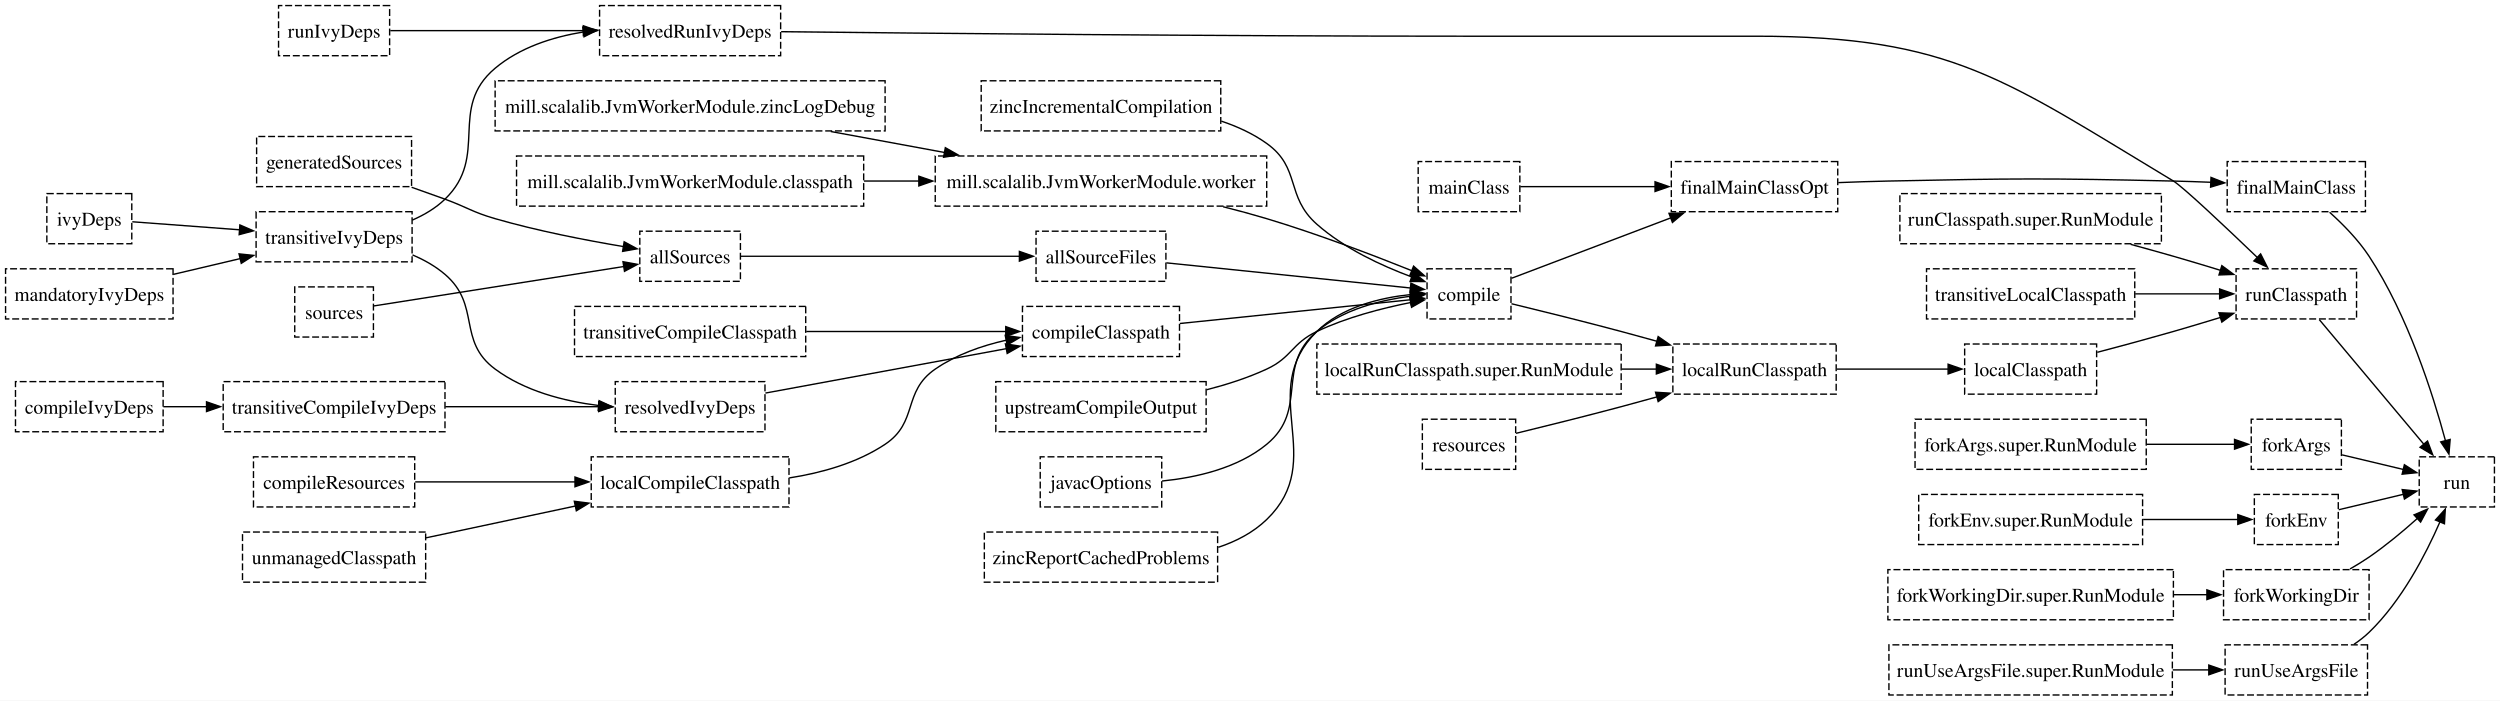
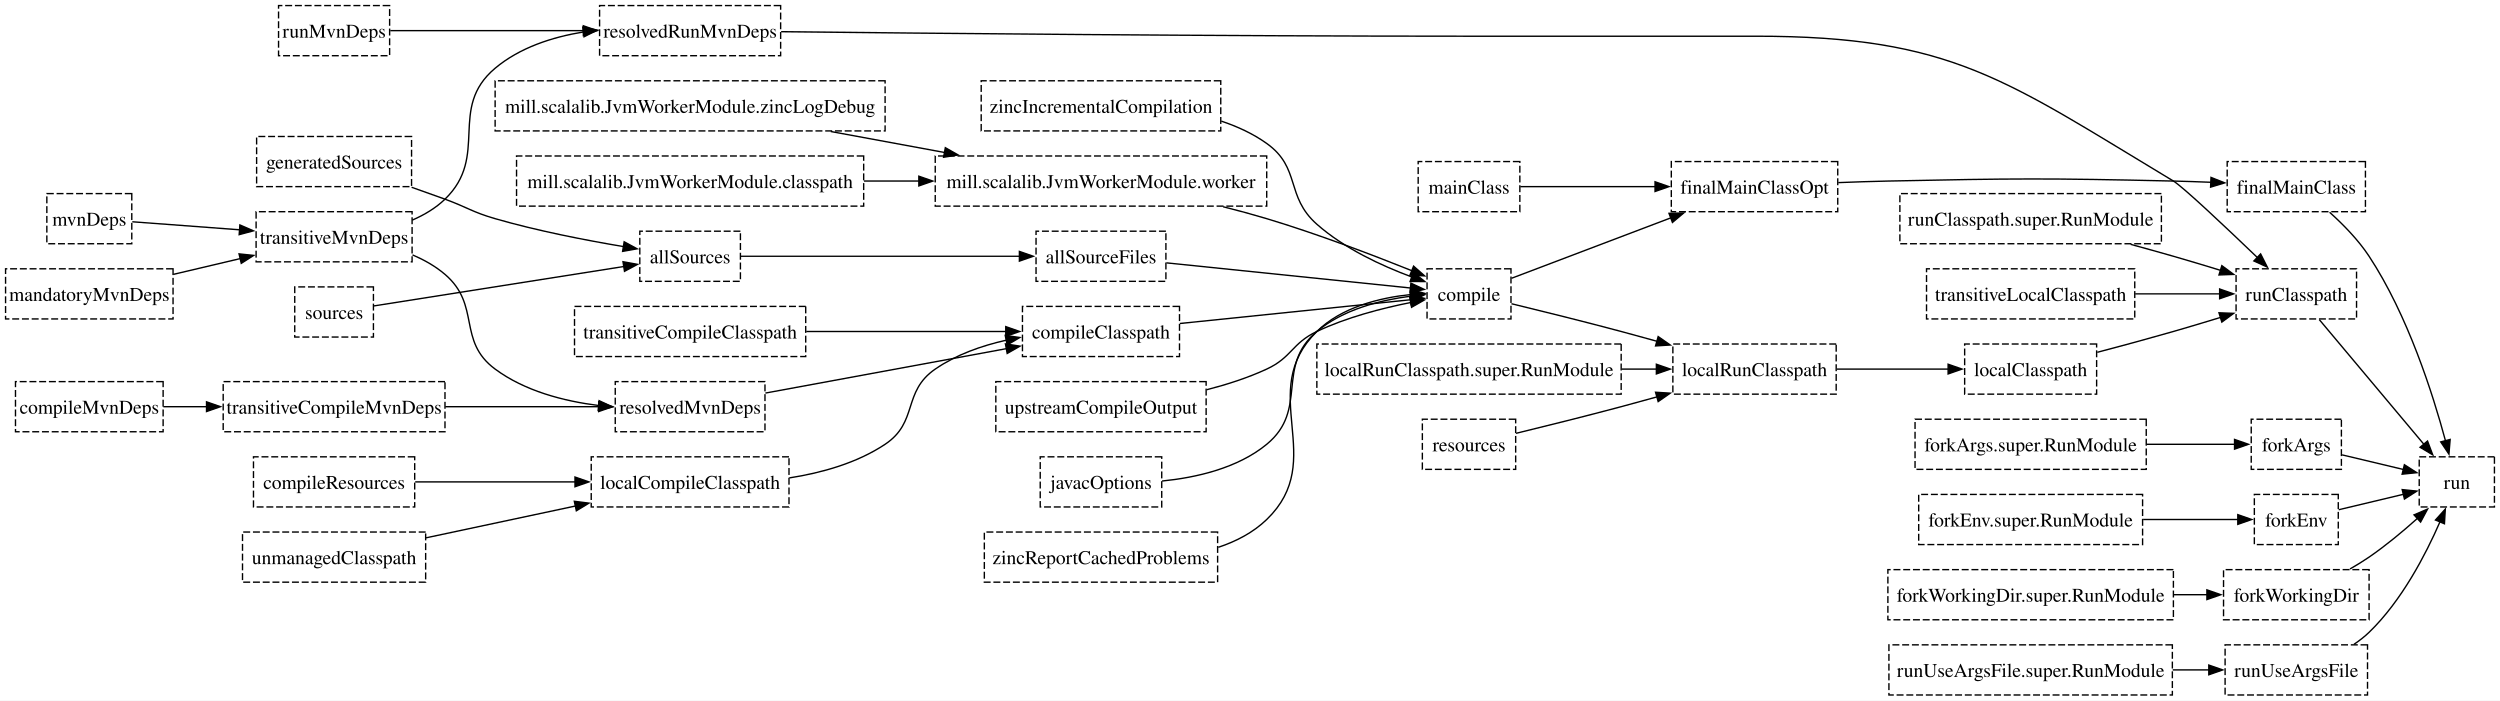
<svg xmlns="http://www.w3.org/2000/svg" width="1795px" height="503px" viewBox="0.00 0.00 1795.00 503.00">
  <g id="graph0" class="graph" transform="scale(1.0 1.0) rotate(0.0) translate(4.0 499.0)">
    <polygon fill="white" stroke="none" points="-4,4 -4,-499 1791,-499 1791,4 -4,4" />
    <g id="node1" class="node">
      <polygon fill="none" stroke="black" stroke-dasharray="5,2" points="616.12,-387 366.88,-387 366.88,-351 616.12,-351 616.12,-387" />
      <text text-anchor="middle" x="491.5" y="-363.95" font-family="Times,serif" font-size="14.00">mill.scalalib.JvmWorkerModule.classpath</text>
    </g>
    <g id="node2" class="node">
      <polygon fill="none" stroke="black" stroke-dasharray="5,2" points="905.5,-387 667.5,-387 667.5,-351 905.5,-351 905.5,-387" />
      <text text-anchor="middle" x="786.5" y="-363.95" font-family="Times,serif" font-size="14.00">mill.scalalib.JvmWorkerModule.worker</text>
    </g>
    <g id="edge1" class="edge">
      <path fill="none" stroke="black" d="M616.33,-369C629.38,-369 642.67,-369 655.78,-369" />
      <polygon fill="black" stroke="black" points="655.73,-372.5 665.73,-369 655.73,-365.5 655.73,-372.5" />
    </g>
    <g id="node19" class="node">
      <polygon fill="none" stroke="black" stroke-dasharray="5,2" points="1080.88,-306 1020.62,-306 1020.62,-270 1080.88,-270 1080.88,-306" />
      <text text-anchor="middle" x="1050.75" y="-282.95" font-family="Times,serif" font-size="14.00">compile</text>
    </g>
    <g id="edge2" class="edge">
      <path fill="none" stroke="black" d="M874.2,-350.56C884.8,-347.89 895.44,-345.02 905.5,-342 941.38,-331.23 981.19,-316.08 1009.89,-304.56" />
      <polygon fill="black" stroke="black" points="1010.95,-307.91 1018.9,-300.91 1008.32,-301.42 1010.95,-307.91" />
    </g>
    <g id="node3" class="node">
      <polygon fill="none" stroke="black" stroke-dasharray="5,2" points="631.5,-441 351.5,-441 351.5,-405 631.5,-405 631.5,-441" />
      <text text-anchor="middle" x="491.5" y="-417.95" font-family="Times,serif" font-size="14.00">mill.scalalib.JvmWorkerModule.zincLogDebug</text>
    </g>
    <g id="edge3" class="edge">
      <path fill="none" stroke="black" d="M592.51,-404.57C618.89,-399.71 647.5,-394.43 674.42,-389.47" />
      <polygon fill="black" stroke="black" points="674.75,-392.97 683.95,-387.72 673.48,-386.09 674.75,-392.97" />
    </g>
    <g id="node4" class="node">
      <polygon fill="none" stroke="black" stroke-dasharray="5,2" points="264.12,-293 207.62,-293 207.62,-257 264.12,-257 264.12,-293" />
      <text text-anchor="middle" x="235.88" y="-269.95" font-family="Times,serif" font-size="14.00">sources</text>
    </g>
    <g id="node5" class="node">
      <polygon fill="none" stroke="black" stroke-dasharray="5,2" points="527.62,-333 455.38,-333 455.38,-297 527.62,-297 527.62,-333" />
      <text text-anchor="middle" x="491.5" y="-309.95" font-family="Times,serif" font-size="14.00">allSources</text>
    </g>
    <g id="edge4" class="edge">
      <path fill="none" stroke="black" d="M264.5,-279.36C307.59,-286.15 391.3,-299.35 443.86,-307.64" />
      <polygon fill="black" stroke="black" points="443.3,-311.1 453.72,-309.2 444.39,-304.18 443.3,-311.1" />
    </g>
    <g id="node7" class="node">
      <polygon fill="none" stroke="black" stroke-dasharray="5,2" points="833.12,-333 739.88,-333 739.88,-297 833.12,-297 833.12,-333" />
      <text text-anchor="middle" x="786.5" y="-309.95" font-family="Times,serif" font-size="14.00">allSourceFiles</text>
    </g>
    <g id="edge5" class="edge">
      <path fill="none" stroke="black" d="M527.84,-315C577.5,-315 668.49,-315 727.98,-315" />
      <polygon fill="black" stroke="black" points="727.92,-318.5 737.92,-315 727.92,-311.5 727.92,-318.5" />
    </g>
    <g id="node6" class="node">
      <polygon fill="none" stroke="black" stroke-dasharray="5,2" points="291.5,-401 180.25,-401 180.25,-365 291.5,-365 291.5,-401" />
      <text text-anchor="middle" x="235.88" y="-377.95" font-family="Times,serif" font-size="14.00">generatedSources</text>
    </g>
    <g id="edge6" class="edge">
      <path fill="none" stroke="black" d="M291.54,-364.54C299.59,-361.73 307.77,-358.83 315.5,-356 331.62,-350.1 335.01,-346.77 351.5,-342 381.77,-333.25 416.58,-326.49 443.79,-321.93" />
      <polygon fill="black" stroke="black" points="444.15,-325.41 453.46,-320.35 443.03,-318.51 444.15,-325.41" />
    </g>
    <g id="edge7" class="edge">
      <path fill="none" stroke="black" d="M833.48,-310.27C883.05,-305.16 961.2,-297.12 1008.75,-292.22" />
      <polygon fill="black" stroke="black" points="1009.04,-295.71 1018.63,-291.2 1008.33,-288.75 1009.04,-295.71" />
    </g>
    <g id="node8" class="node">
      <polygon fill="none" stroke="black" stroke-dasharray="5,2" points="113.12,-225 7.12,-225 7.12,-189 113.12,-189 113.12,-225" />
-       <text text-anchor="middle" x="60.12" y="-201.95" font-family="Times,serif" font-size="14.00">compileIvyDeps</text>
+       <text text-anchor="middle" x="60.12" y="-201.95" font-family="Times,serif" font-size="14.00">compileMvnDeps</text>
    </g>
    <g id="node9" class="node">
      <polygon fill="none" stroke="black" stroke-dasharray="5,2" points="315.5,-225 156.25,-225 156.25,-189 315.5,-189 315.5,-225" />
-       <text text-anchor="middle" x="235.88" y="-201.95" font-family="Times,serif" font-size="14.00">transitiveCompileIvyDeps</text>
+       <text text-anchor="middle" x="235.88" y="-201.95" font-family="Times,serif" font-size="14.00">transitiveCompileMvnDeps</text>
    </g>
    <g id="edge8" class="edge">
      <path fill="none" stroke="black" d="M113.26,-207C123.2,-207 133.86,-207 144.6,-207" />
      <polygon fill="black" stroke="black" points="144.28,-210.5 154.28,-207 144.28,-203.5 144.28,-210.5" />
    </g>
    <g id="node13" class="node">
      <polygon fill="none" stroke="black" stroke-dasharray="5,2" points="545.25,-225 437.75,-225 437.75,-189 545.25,-189 545.25,-225" />
-       <text text-anchor="middle" x="491.5" y="-201.95" font-family="Times,serif" font-size="14.00">resolvedIvyDeps</text>
+       <text text-anchor="middle" x="491.5" y="-201.95" font-family="Times,serif" font-size="14.00">resolvedMvnDeps</text>
    </g>
    <g id="edge9" class="edge">
      <path fill="none" stroke="black" d="M315.73,-207C351.11,-207 392.34,-207 425.86,-207" />
      <polygon fill="black" stroke="black" points="425.86,-210.5 435.86,-207 425.86,-203.5 425.86,-210.5" />
    </g>
    <g id="node10" class="node">
      <polygon fill="none" stroke="black" stroke-dasharray="5,2" points="90.62,-360 29.63,-360 29.63,-324 90.62,-324 90.62,-360" />
-       <text text-anchor="middle" x="60.12" y="-336.95" font-family="Times,serif" font-size="14.00">ivyDeps</text>
+       <text text-anchor="middle" x="60.12" y="-336.95" font-family="Times,serif" font-size="14.00">mvnDeps</text>
    </g>
    <g id="node11" class="node">
      <polygon fill="none" stroke="black" stroke-dasharray="5,2" points="291.88,-347 179.88,-347 179.88,-311 291.88,-311 291.88,-347" />
-       <text text-anchor="middle" x="235.88" y="-323.95" font-family="Times,serif" font-size="14.00">transitiveIvyDeps</text>
+       <text text-anchor="middle" x="235.88" y="-323.95" font-family="Times,serif" font-size="14.00">transitiveMvnDeps</text>
    </g>
    <g id="edge10" class="edge">
      <path fill="none" stroke="black" d="M90.99,-339.77C112.22,-338.18 141.57,-335.98 168.23,-333.99" />
      <polygon fill="black" stroke="black" points="168.24,-337.5 177.95,-333.26 167.72,-330.51 168.24,-337.5" />
    </g>
    <g id="edge12" class="edge">
      <path fill="none" stroke="black" d="M292.18,-316C300.58,-312.4 308.7,-307.81 315.5,-302 341.49,-279.78 324.03,-254.36 351.5,-234 372.74,-218.26 400.66,-210.98 425.9,-207.83" />
      <polygon fill="black" stroke="black" points="426.18,-211.32 435.77,-206.81 425.46,-204.35 426.18,-211.32" />
    </g>
    <g id="node28" class="node">
      <polygon fill="none" stroke="black" stroke-dasharray="5,2" points="556.5,-495 426.5,-495 426.5,-459 556.5,-459 556.5,-495" />
-       <text text-anchor="middle" x="491.5" y="-471.95" font-family="Times,serif" font-size="14.00">resolvedRunIvyDeps</text>
+       <text text-anchor="middle" x="491.5" y="-471.95" font-family="Times,serif" font-size="14.00">resolvedRunMvnDeps</text>
    </g>
    <g id="edge11" class="edge">
      <path fill="none" stroke="black" d="M292,-340.95C300.62,-344.69 308.86,-349.58 315.5,-356 347.68,-387.08 317.24,-421.23 351.5,-450 369.14,-464.81 392.48,-472.39 414.99,-476.06" />
      <polygon fill="black" stroke="black" points="414.41,-479.51 424.79,-477.4 415.35,-472.58 414.41,-479.51" />
    </g>
    <g id="node12" class="node">
      <polygon fill="none" stroke="black" stroke-dasharray="5,2" points="120.25,-306 0,-306 0,-270 120.25,-270 120.25,-306" />
-       <text text-anchor="middle" x="60.12" y="-282.95" font-family="Times,serif" font-size="14.00">mandatoryIvyDeps</text>
+       <text text-anchor="middle" x="60.12" y="-282.95" font-family="Times,serif" font-size="14.00">mandatoryMvnDeps</text>
    </g>
    <g id="edge13" class="edge">
      <path fill="none" stroke="black" d="M120.43,-302C136.01,-305.67 152.9,-309.66 168.81,-313.41" />
      <polygon fill="black" stroke="black" points="167.63,-316.73 178.16,-315.62 169.23,-309.91 167.63,-316.73" />
    </g>
    <g id="node17" class="node">
      <polygon fill="none" stroke="black" stroke-dasharray="5,2" points="842.88,-279 730.12,-279 730.12,-243 842.88,-243 842.88,-279" />
      <text text-anchor="middle" x="786.5" y="-255.95" font-family="Times,serif" font-size="14.00">compileClasspath</text>
    </g>
    <g id="edge14" class="edge">
      <path fill="none" stroke="black" d="M545.56,-216.78C594.11,-225.73 666.16,-239.01 718.63,-248.68" />
      <polygon fill="black" stroke="black" points="717.89,-252.1 728.36,-250.47 719.16,-245.21 717.89,-252.1" />
    </g>
    <g id="node14" class="node">
      <polygon fill="none" stroke="black" stroke-dasharray="5,2" points="293.75,-171 178,-171 178,-135 293.75,-135 293.75,-171" />
      <text text-anchor="middle" x="235.88" y="-147.95" font-family="Times,serif" font-size="14.00">compileResources</text>
    </g>
    <g id="node15" class="node">
      <polygon fill="none" stroke="black" stroke-dasharray="5,2" points="562.5,-171 420.5,-171 420.5,-135 562.5,-135 562.5,-171" />
      <text text-anchor="middle" x="491.5" y="-147.95" font-family="Times,serif" font-size="14.00">localCompileClasspath</text>
    </g>
    <g id="edge15" class="edge">
      <path fill="none" stroke="black" d="M294.11,-153C328.01,-153 371.51,-153 408.95,-153" />
      <polygon fill="black" stroke="black" points="408.84,-156.5 418.84,-153 408.84,-149.5 408.84,-156.5" />
    </g>
    <g id="edge16" class="edge">
      <path fill="none" stroke="black" d="M562.71,-155.85C586.12,-159.49 611.34,-166.58 631.5,-180 655.51,-195.98 643.76,-217.62 667.5,-234 682.47,-244.33 700.81,-250.76 718.52,-254.75" />
      <polygon fill="black" stroke="black" points="717.75,-258.16 728.24,-256.68 719.12,-251.3 717.75,-258.16" />
    </g>
    <g id="node16" class="node">
      <polygon fill="none" stroke="black" stroke-dasharray="5,2" points="301.62,-117 170.12,-117 170.12,-81 301.62,-81 301.62,-117" />
      <text text-anchor="middle" x="235.88" y="-93.95" font-family="Times,serif" font-size="14.00">unmanagedClasspath</text>
    </g>
    <g id="edge17" class="edge">
      <path fill="none" stroke="black" d="M301.86,-112.84C334.57,-119.8 374.55,-128.31 409.27,-135.71" />
      <polygon fill="black" stroke="black" points="408.35,-139.09 418.86,-137.75 409.81,-132.24 408.35,-139.09" />
    </g>
    <g id="edge18" class="edge">
      <path fill="none" stroke="black" d="M843.12,-266.73C892.8,-271.84 964.43,-279.22 1008.98,-283.8" />
      <polygon fill="black" stroke="black" points="1008.43,-287.26 1018.73,-284.81 1009.15,-280.3 1008.43,-287.26" />
    </g>
    <g id="node18" class="node">
      <polygon fill="none" stroke="black" stroke-dasharray="5,2" points="574.5,-279 408.5,-279 408.5,-243 574.5,-243 574.5,-279" />
      <text text-anchor="middle" x="491.5" y="-255.95" font-family="Times,serif" font-size="14.00">transitiveCompileClasspath</text>
    </g>
    <g id="edge19" class="edge">
      <path fill="none" stroke="black" d="M574.9,-261C620.17,-261 675.62,-261 718.25,-261" />
      <polygon fill="black" stroke="black" points="718.13,-264.5 728.13,-261 718.13,-257.5 718.13,-264.5" />
    </g>
    <g id="node25" class="node">
      <polygon fill="none" stroke="black" stroke-dasharray="5,2" points="1315.5,-383 1196,-383 1196,-347 1315.5,-347 1315.5,-383" />
      <text text-anchor="middle" x="1255.75" y="-359.95" font-family="Times,serif" font-size="14.00">finalMainClassOpt</text>
    </g>
    <g id="edge21" class="edge">
      <path fill="none" stroke="black" d="M1081.27,-299.2C1111.22,-310.56 1158.41,-328.46 1196.01,-342.72" />
      <polygon fill="black" stroke="black" points="1194.33,-345.83 1204.92,-346.1 1196.81,-339.28 1194.33,-345.83" />
    </g>
    <g id="node30" class="node">
      <polygon fill="none" stroke="black" stroke-dasharray="5,2" points="1314.38,-252 1197.12,-252 1197.12,-216 1314.38,-216 1314.38,-252" />
      <text text-anchor="middle" x="1255.75" y="-228.95" font-family="Times,serif" font-size="14.00">localRunClasspath</text>
    </g>
    <g id="edge20" class="edge">
      <path fill="none" stroke="black" d="M1081.22,-280.93C1103.03,-275.63 1133.43,-268.1 1160,-261 1168.37,-258.77 1177.13,-256.36 1185.8,-253.94" />
      <polygon fill="black" stroke="black" points="1186.57,-257.35 1195.25,-251.28 1184.68,-250.62 1186.57,-257.35" />
    </g>
    <g id="node20" class="node">
      <polygon fill="none" stroke="black" stroke-dasharray="5,2" points="862,-225 711,-225 711,-189 862,-189 862,-225" />
      <text text-anchor="middle" x="786.5" y="-201.95" font-family="Times,serif" font-size="14.00">upstreamCompileOutput</text>
    </g>
    <g id="edge22" class="edge">
      <path fill="none" stroke="black" d="M862.41,-219.17C877.07,-222.92 892.06,-227.77 905.5,-234 923.64,-242.41 923.44,-252.41 941.5,-261 962.75,-271.11 988.22,-277.7 1009.1,-281.84" />
      <polygon fill="black" stroke="black" points="1008.23,-285.24 1018.7,-283.62 1009.5,-278.36 1008.23,-285.24" />
    </g>
    <g id="node21" class="node">
      <polygon fill="none" stroke="black" stroke-dasharray="5,2" points="830.12,-171 742.88,-171 742.88,-135 830.12,-135 830.12,-171" />
      <text text-anchor="middle" x="786.5" y="-147.95" font-family="Times,serif" font-size="14.00">javacOptions</text>
    </g>
    <g id="edge23" class="edge">
      <path fill="none" stroke="black" d="M830.36,-153.62C854.77,-156.05 884.57,-162.77 905.5,-180 935.91,-205.04 911.33,-235.67 941.5,-261 960.23,-276.73 986.83,-283.51 1008.97,-286.35" />
      <polygon fill="black" stroke="black" points="1008.6,-289.83 1018.9,-287.36 1009.31,-282.86 1008.6,-289.83" />
    </g>
    <g id="node22" class="node">
      <polygon fill="none" stroke="black" stroke-dasharray="5,2" points="870.25,-117 702.75,-117 702.75,-81 870.25,-81 870.25,-117" />
      <text text-anchor="middle" x="786.5" y="-93.95" font-family="Times,serif" font-size="14.00">zincReportCachedProblems</text>
    </g>
    <g id="edge24" class="edge">
      <path fill="none" stroke="black" d="M870.73,-106.02C883.61,-110.3 895.82,-116.66 905.5,-126 950.18,-169.12 897.24,-217.45 941.5,-261 959.25,-278.47 986.48,-285.2 1009.19,-287.57" />
      <polygon fill="black" stroke="black" points="1008.83,-291.06 1019.07,-288.34 1009.37,-284.08 1008.83,-291.06" />
    </g>
    <g id="node23" class="node">
      <polygon fill="none" stroke="black" stroke-dasharray="5,2" points="872.5,-441 700.5,-441 700.5,-405 872.5,-405 872.5,-441" />
      <text text-anchor="middle" x="786.5" y="-417.95" font-family="Times,serif" font-size="14.00">zincIncrementalCompilation</text>
    </g>
    <g id="edge25" class="edge">
      <path fill="none" stroke="black" d="M872.88,-412.04C884.49,-408.16 895.75,-402.96 905.5,-396 930.19,-378.37 918.77,-358.1 941.5,-338 961.14,-320.64 987.83,-308.22 1009.79,-300.1" />
      <polygon fill="black" stroke="black" points="1010.76,-303.47 1019.03,-296.85 1008.44,-296.87 1010.76,-303.47" />
    </g>
    <g id="node24" class="node">
      <polygon fill="none" stroke="black" stroke-dasharray="5,2" points="1087.25,-383 1014.25,-383 1014.25,-347 1087.25,-347 1087.25,-383" />
      <text text-anchor="middle" x="1050.75" y="-359.95" font-family="Times,serif" font-size="14.00">mainClass</text>
    </g>
    <g id="edge26" class="edge">
      <path fill="none" stroke="black" d="M1087.58,-365C1114.35,-365 1151.82,-365 1184.5,-365" />
      <polygon fill="black" stroke="black" points="1184.32,-368.5 1194.32,-365 1184.32,-361.5 1184.32,-368.5" />
    </g>
    <g id="node26" class="node">
      <polygon fill="none" stroke="black" stroke-dasharray="5,2" points="1694.38,-383 1595.12,-383 1595.12,-347 1694.38,-347 1694.38,-383" />
      <text text-anchor="middle" x="1644.75" y="-359.95" font-family="Times,serif" font-size="14.00">finalMainClass</text>
    </g>
    <g id="edge27" class="edge">
      <path fill="none" stroke="black" d="M1315.87,-367.88C1327.67,-368.35 1339.98,-368.76 1351.5,-369 1442.59,-370.92 1465.41,-371.09 1556.5,-369 1565.24,-368.8 1574.47,-368.49 1583.52,-368.12" />
      <polygon fill="black" stroke="black" points="1583.5,-371.63 1593.34,-367.7 1583.2,-364.63 1583.5,-371.63" />
    </g>
    <g id="node44" class="node">
      <polygon fill="none" stroke="black" stroke-dasharray="5,2" points="1787,-171 1733,-171 1733,-135 1787,-135 1787,-171" />
      <text text-anchor="middle" x="1760" y="-147.95" font-family="Times,serif" font-size="14.00">run</text>
    </g>
    <g id="edge28" class="edge">
      <path fill="none" stroke="black" d="M1668.64,-346.61C1678.39,-337.85 1689.28,-326.74 1697,-315 1724.75,-272.8 1742.75,-216.35 1751.87,-182.45" />
      <polygon fill="black" stroke="black" points="1755.21,-183.48 1754.34,-172.92 1748.44,-181.72 1755.21,-183.48" />
    </g>
    <g id="node27" class="node">
      <polygon fill="none" stroke="black" stroke-dasharray="5,2" points="275.75,-495 196,-495 196,-459 275.75,-459 275.75,-495" />
-       <text text-anchor="middle" x="235.88" y="-471.95" font-family="Times,serif" font-size="14.00">runIvyDeps</text>
+       <text text-anchor="middle" x="235.88" y="-471.95" font-family="Times,serif" font-size="14.00">runMvnDeps</text>
    </g>
    <g id="edge29" class="edge">
      <path fill="none" stroke="black" d="M276.23,-477C313.17,-477 369.41,-477 415.01,-477" />
      <polygon fill="black" stroke="black" points="414.84,-480.5 424.84,-477 414.84,-473.5 414.84,-480.5" />
    </g>
    <g id="node34" class="node">
      <polygon fill="none" stroke="black" stroke-dasharray="5,2" points="1688,-306 1601.5,-306 1601.5,-270 1688,-270 1688,-306" />
      <text text-anchor="middle" x="1644.75" y="-282.95" font-family="Times,serif" font-size="14.00">runClasspath</text>
    </g>
    <g id="edge30" class="edge">
      <path fill="none" stroke="black" d="M556.85,-476.24C660.6,-475.08 871.25,-473 1049.75,-473 1049.75,-473 1049.75,-473 1256.75,-473 1397.76,-473 1435.63,-441.63 1556.5,-369 1563.36,-364.88 1593.89,-336.06 1616.92,-313.96" />
      <polygon fill="black" stroke="black" points="1619.13,-316.69 1623.91,-307.23 1614.28,-311.64 1619.13,-316.69" />
    </g>
    <g id="node29" class="node">
      <polygon fill="none" stroke="black" stroke-dasharray="5,2" points="1160,-252 941.5,-252 941.5,-216 1160,-216 1160,-252" />
      <text text-anchor="middle" x="1050.75" y="-228.95" font-family="Times,serif" font-size="14.00">localRunClasspath.super.RunModule</text>
    </g>
    <g id="edge31" class="edge">
      <path fill="none" stroke="black" d="M1160.38,-234C1168.9,-234 1177.36,-234 1185.5,-234" />
      <polygon fill="black" stroke="black" points="1185.27,-237.5 1195.27,-234 1185.27,-230.5 1185.27,-237.5" />
    </g>
    <g id="node32" class="node">
      <polygon fill="none" stroke="black" stroke-dasharray="5,2" points="1501.38,-252 1406.62,-252 1406.62,-216 1501.38,-216 1501.38,-252" />
      <text text-anchor="middle" x="1454" y="-228.95" font-family="Times,serif" font-size="14.00">localClasspath</text>
    </g>
    <g id="edge32" class="edge">
      <path fill="none" stroke="black" d="M1314.83,-234C1340.12,-234 1369.69,-234 1394.97,-234" />
      <polygon fill="black" stroke="black" points="1394.74,-237.5 1404.74,-234 1394.74,-230.5 1394.74,-237.5" />
    </g>
    <g id="node31" class="node">
      <polygon fill="none" stroke="black" stroke-dasharray="5,2" points="1084.25,-198 1017.25,-198 1017.25,-162 1084.25,-162 1084.25,-198" />
      <text text-anchor="middle" x="1050.75" y="-174.95" font-family="Times,serif" font-size="14.00">resources</text>
    </g>
    <g id="edge33" class="edge">
      <path fill="none" stroke="black" d="M1084.51,-187.87C1106.02,-193.11 1134.74,-200.25 1160,-207 1168.37,-209.23 1177.13,-211.64 1185.8,-214.06" />
      <polygon fill="black" stroke="black" points="1184.68,-217.38 1195.25,-216.72 1186.57,-210.65 1184.68,-217.38" />
    </g>
    <g id="edge34" class="edge">
      <path fill="none" stroke="black" d="M1501.85,-246.04C1519.07,-250.58 1538.71,-255.88 1556.5,-261 1567.47,-264.16 1579.17,-267.67 1590.33,-271.1" />
      <polygon fill="black" stroke="black" points="1589.22,-274.42 1599.8,-274.03 1591.28,-267.73 1589.22,-274.42" />
    </g>
    <g id="node33" class="node">
      <polygon fill="none" stroke="black" stroke-dasharray="5,2" points="1547.88,-360 1360.12,-360 1360.12,-324 1547.88,-324 1547.88,-360" />
      <text text-anchor="middle" x="1454" y="-336.95" font-family="Times,serif" font-size="14.00">runClasspath.super.RunModule</text>
    </g>
    <g id="edge35" class="edge">
      <path fill="none" stroke="black" d="M1525.81,-323.55C1536.12,-320.75 1546.6,-317.85 1556.5,-315 1567.47,-311.84 1579.17,-308.33 1590.33,-304.9" />
      <polygon fill="black" stroke="black" points="1591.28,-308.27 1599.8,-301.97 1589.22,-301.58 1591.28,-308.27" />
    </g>
    <g id="edge36" class="edge">
      <path fill="none" stroke="black" d="M1661.26,-269.51C1680.66,-246.39 1714.03,-206.61 1736.3,-180.06" />
      <polygon fill="black" stroke="black" points="1738.96,-182.34 1742.71,-172.42 1733.6,-177.84 1738.96,-182.34" />
    </g>
    <g id="node35" class="node">
      <polygon fill="none" stroke="black" stroke-dasharray="5,2" points="1528.75,-306 1379.25,-306 1379.25,-270 1528.75,-270 1528.75,-306" />
      <text text-anchor="middle" x="1454" y="-282.95" font-family="Times,serif" font-size="14.00">transitiveLocalClasspath</text>
    </g>
    <g id="edge37" class="edge">
      <path fill="none" stroke="black" d="M1529.06,-288C1549.33,-288 1570.91,-288 1589.82,-288" />
      <polygon fill="black" stroke="black" points="1589.7,-291.5 1599.7,-288 1589.7,-284.5 1589.7,-291.5" />
    </g>
    <g id="node36" class="node">
      <polygon fill="none" stroke="black" stroke-dasharray="5,2" points="1537,-198 1371,-198 1371,-162 1537,-162 1537,-198" />
      <text text-anchor="middle" x="1454" y="-174.95" font-family="Times,serif" font-size="14.00">forkArgs.super.RunModule</text>
    </g>
    <g id="node37" class="node">
      <polygon fill="none" stroke="black" stroke-dasharray="5,2" points="1677.12,-198 1612.38,-198 1612.38,-162 1677.12,-162 1677.12,-198" />
      <text text-anchor="middle" x="1644.75" y="-174.95" font-family="Times,serif" font-size="14.00">forkArgs</text>
    </g>
    <g id="edge38" class="edge">
      <path fill="none" stroke="black" d="M1537.24,-180C1559.02,-180 1581.68,-180 1600.47,-180" />
      <polygon fill="black" stroke="black" points="1600.4,-183.5 1610.4,-180 1600.4,-176.5 1600.4,-183.5" />
    </g>
    <g id="edge39" class="edge">
      <path fill="none" stroke="black" d="M1677.6,-172.41C1691.33,-169.13 1707.48,-165.28 1721.76,-161.88" />
      <polygon fill="black" stroke="black" points="1722.35,-165.34 1731.26,-159.61 1720.72,-158.53 1722.35,-165.34" />
    </g>
    <g id="node38" class="node">
      <polygon fill="none" stroke="black" stroke-dasharray="5,2" points="1534.38,-144 1373.62,-144 1373.62,-108 1534.38,-108 1534.38,-144" />
      <text text-anchor="middle" x="1454" y="-120.95" font-family="Times,serif" font-size="14.00">forkEnv.super.RunModule</text>
    </g>
    <g id="node39" class="node">
      <polygon fill="none" stroke="black" stroke-dasharray="5,2" points="1674.88,-144 1614.62,-144 1614.62,-108 1674.88,-108 1674.88,-144" />
      <text text-anchor="middle" x="1644.75" y="-120.95" font-family="Times,serif" font-size="14.00">forkEnv</text>
    </g>
    <g id="edge40" class="edge">
      <path fill="none" stroke="black" d="M1534.77,-126C1558.21,-126 1582.88,-126 1602.81,-126" />
      <polygon fill="black" stroke="black" points="1602.74,-129.5 1612.74,-126 1602.74,-122.5 1602.74,-129.5" />
    </g>
    <g id="edge41" class="edge">
      <path fill="none" stroke="black" d="M1675.21,-133.02C1689.41,-136.41 1706.61,-140.51 1721.72,-144.11" />
      <polygon fill="black" stroke="black" points="1720.77,-147.48 1731.31,-146.4 1722.39,-140.67 1720.77,-147.48" />
    </g>
    <g id="node40" class="node">
      <polygon fill="none" stroke="black" stroke-dasharray="5,2" points="1556.5,-90 1351.5,-90 1351.5,-54 1556.5,-54 1556.5,-90" />
      <text text-anchor="middle" x="1454" y="-66.95" font-family="Times,serif" font-size="14.00">forkWorkingDir.super.RunModule</text>
    </g>
    <g id="node41" class="node">
      <polygon fill="none" stroke="black" stroke-dasharray="5,2" points="1697,-90 1592.5,-90 1592.5,-54 1697,-54 1697,-90" />
      <text text-anchor="middle" x="1644.75" y="-66.95" font-family="Times,serif" font-size="14.00">forkWorkingDir</text>
    </g>
    <g id="edge42" class="edge">
      <path fill="none" stroke="black" d="M1556.83,-72C1564.93,-72 1572.95,-72 1580.65,-72" />
      <polygon fill="black" stroke="black" points="1580.56,-75.5 1590.56,-72 1580.56,-68.5 1580.56,-75.5" />
    </g>
    <g id="edge43" class="edge">
      <path fill="none" stroke="black" d="M1683.3,-90.48C1688.01,-93.18 1692.69,-96.04 1697,-99 1709.05,-107.26 1721.38,-117.54 1731.83,-126.92" />
      <polygon fill="black" stroke="black" points="1729.27,-129.32 1739.01,-133.49 1733.99,-124.15 1729.27,-129.32" />
    </g>
    <g id="node42" class="node">
      <polygon fill="none" stroke="black" stroke-dasharray="5,2" points="1555.75,-36 1352.25,-36 1352.25,0 1555.75,0 1555.75,-36" />
      <text text-anchor="middle" x="1454" y="-12.95" font-family="Times,serif" font-size="14.00">runUseArgsFile.super.RunModule</text>
    </g>
    <g id="node43" class="node">
      <polygon fill="none" stroke="black" stroke-dasharray="5,2" points="1695.88,-36 1593.62,-36 1593.62,0 1695.88,0 1695.88,-36" />
      <text text-anchor="middle" x="1644.75" y="-12.95" font-family="Times,serif" font-size="14.00">runUseArgsFile</text>
    </g>
    <g id="edge44" class="edge">
      <path fill="none" stroke="black" d="M1556.01,-18C1564.92,-18 1573.76,-18 1582.2,-18" />
      <polygon fill="black" stroke="black" points="1581.92,-21.5 1591.92,-18 1581.92,-14.5 1581.92,-21.5" />
    </g>
    <g id="edge45" class="edge">
      <path fill="none" stroke="black" d="M1686.17,-36.39C1690.05,-38.99 1693.74,-41.86 1697,-45 1720.38,-67.54 1737.67,-100.82 1747.96,-124.46" />
      <polygon fill="black" stroke="black" points="1744.65,-125.62 1751.74,-133.5 1751.11,-122.92 1744.65,-125.62" />
    </g>
  </g>
</svg>
